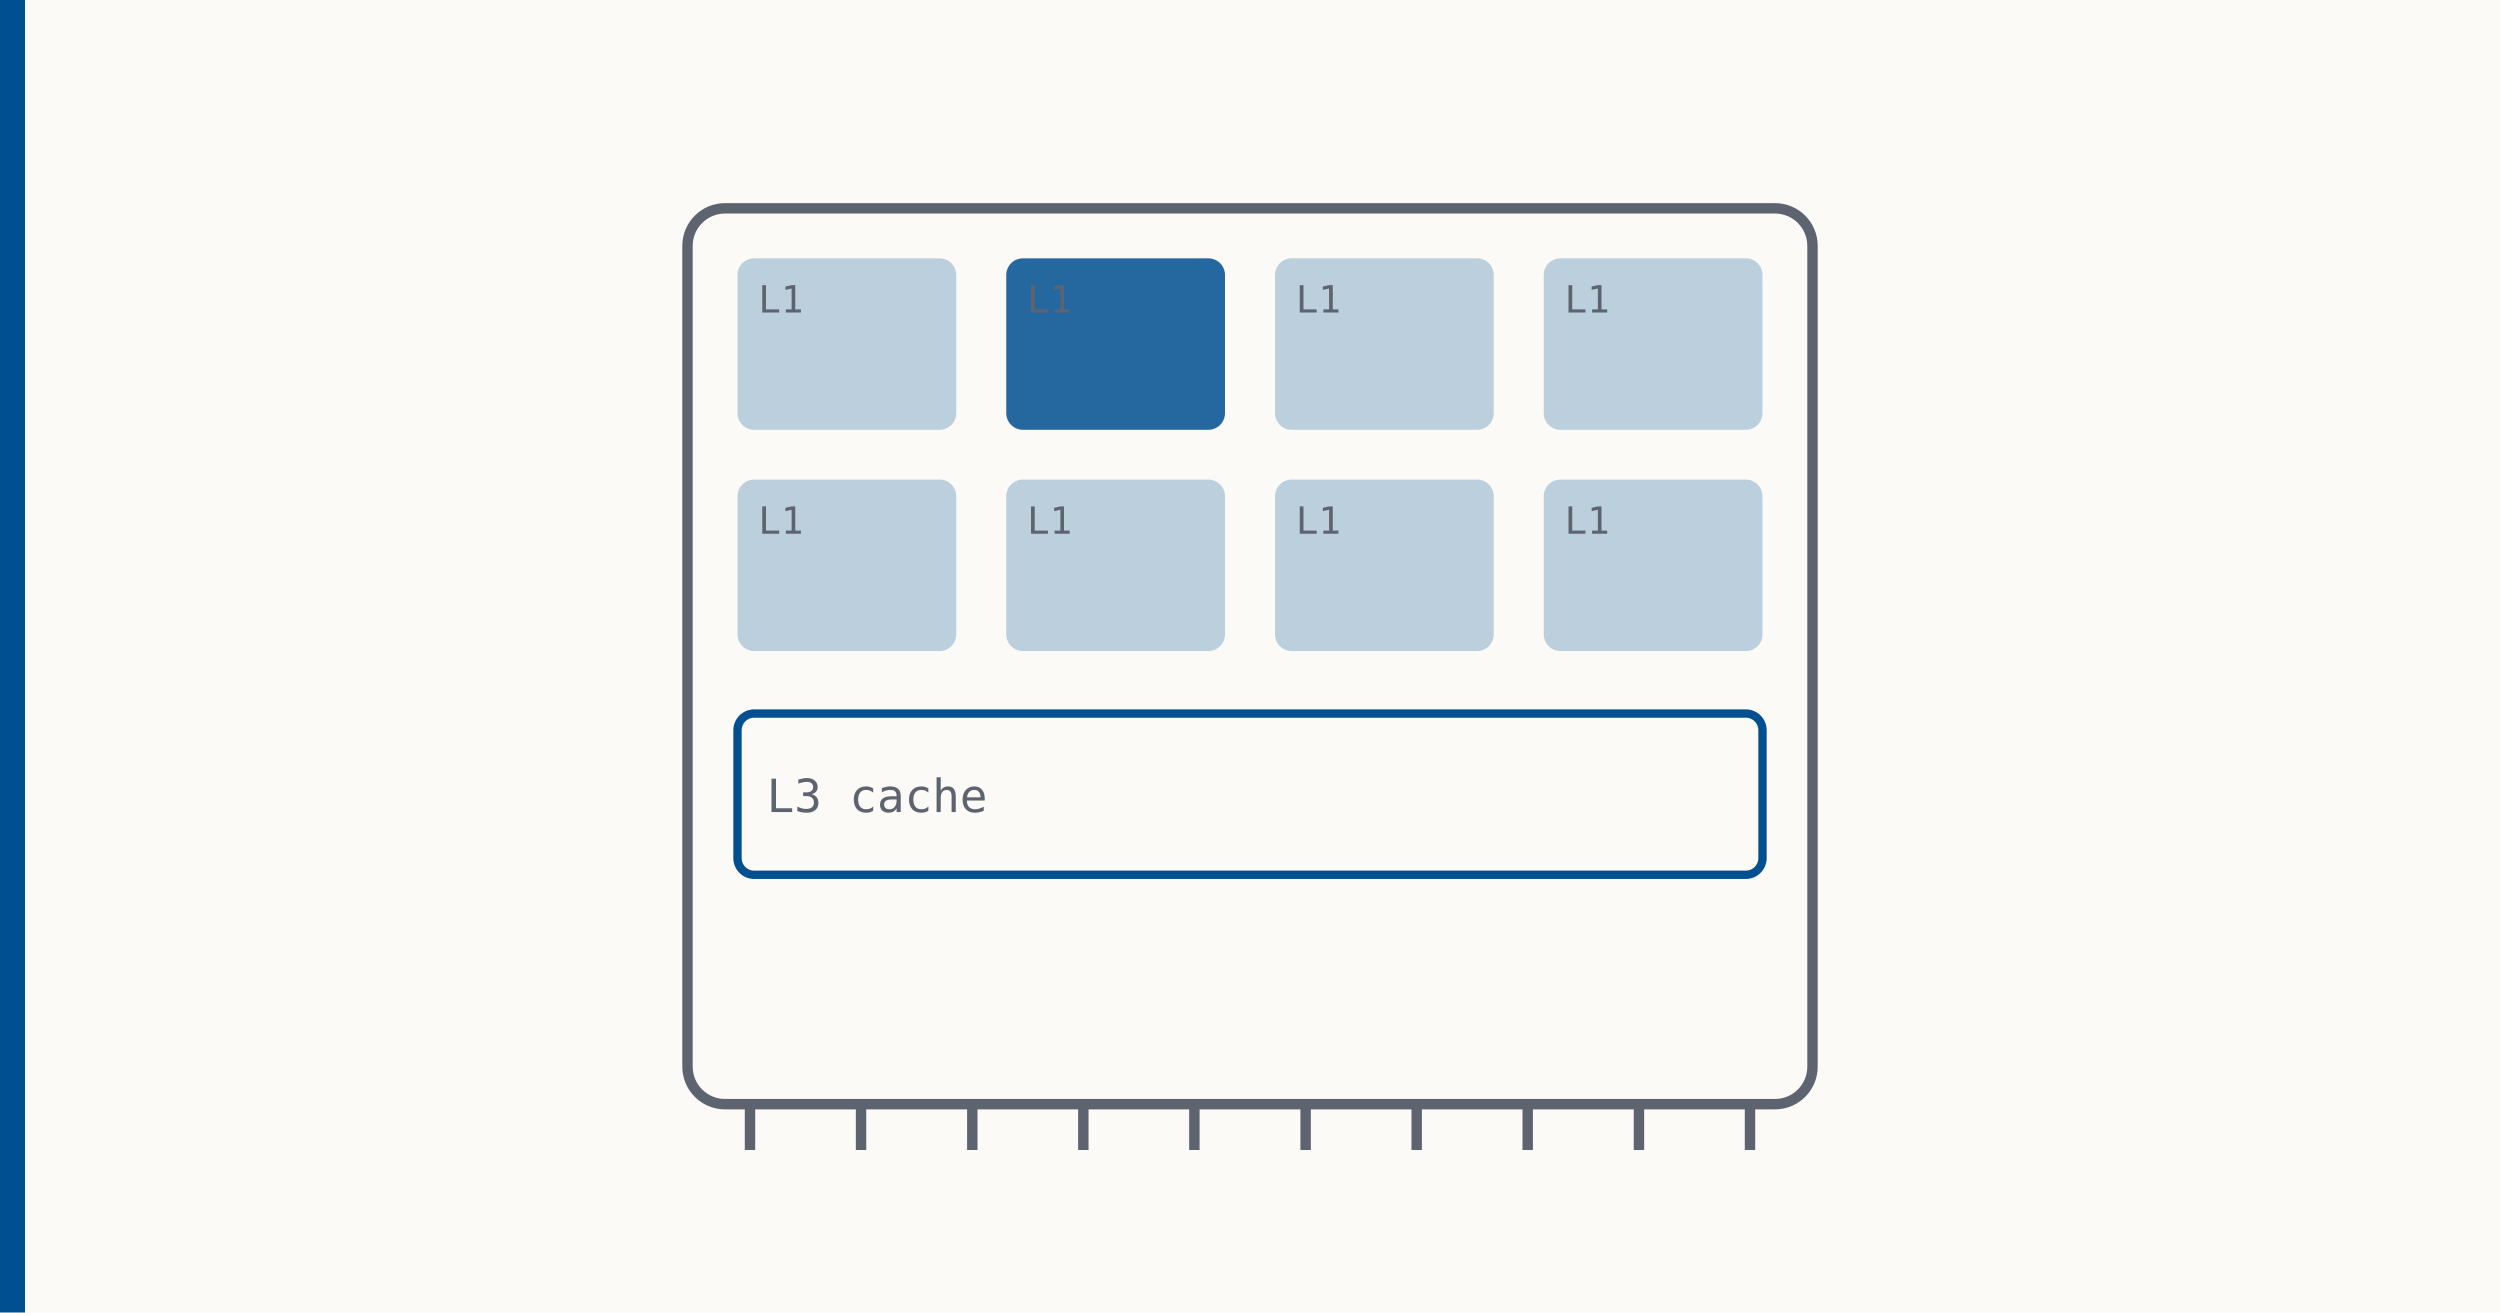
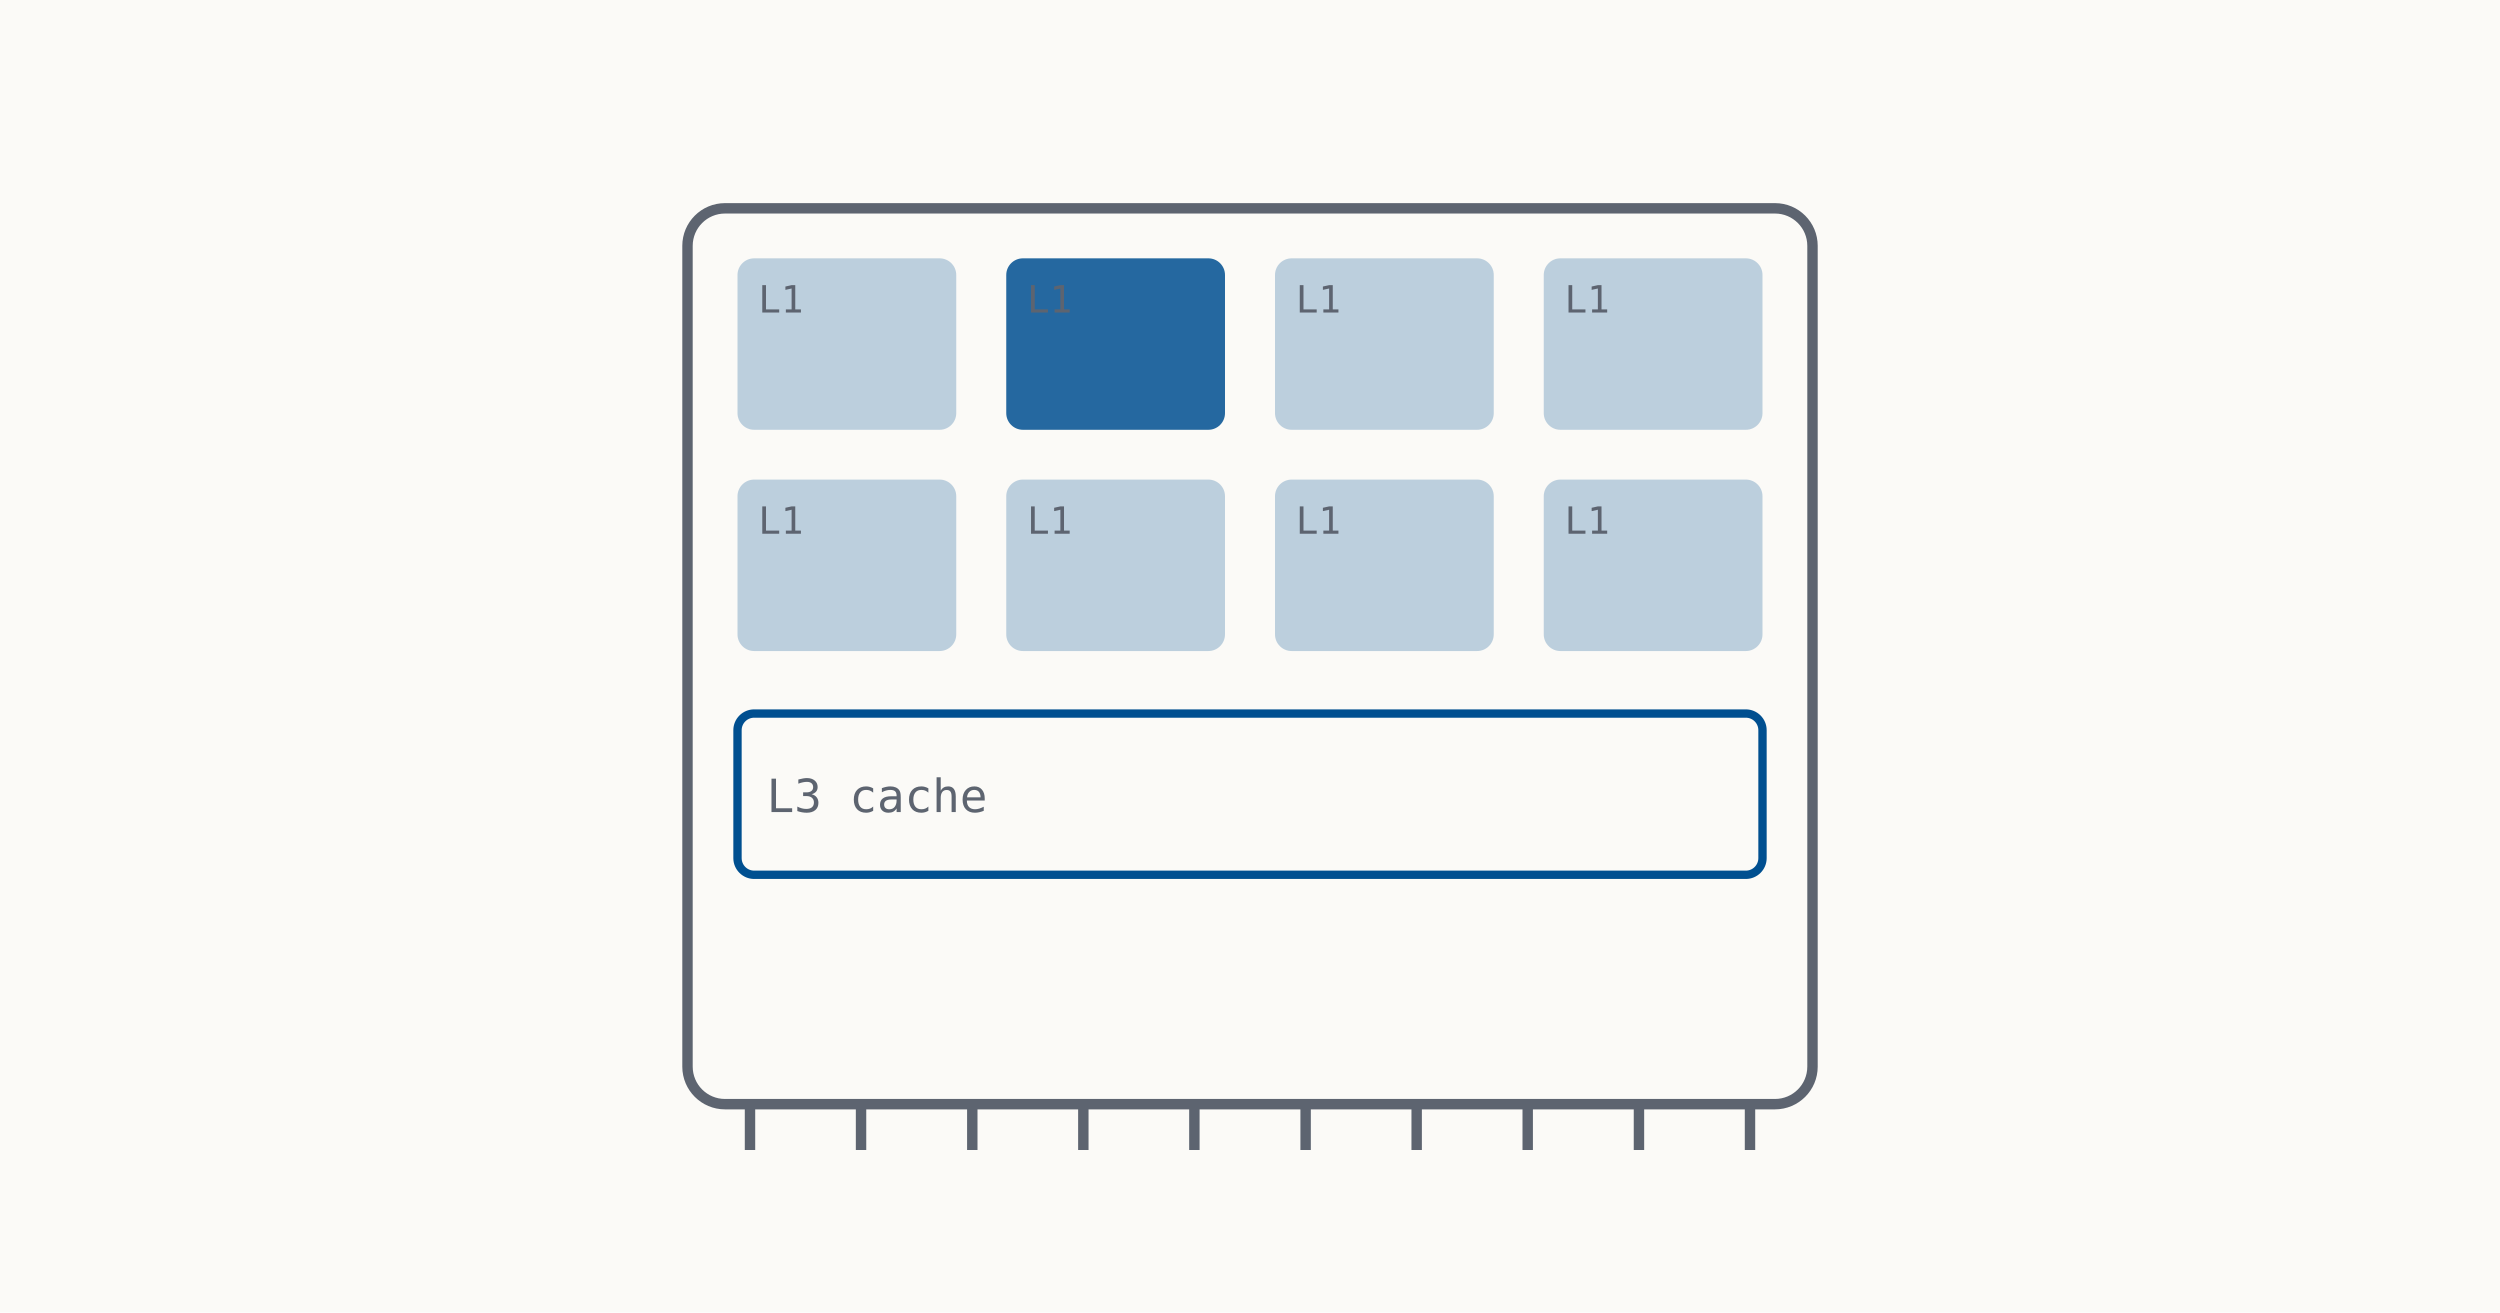
<svg xmlns="http://www.w3.org/2000/svg" width="1200" height="630" viewBox="0 0 1200 630">
  <rect width="1200" height="630" fill="#fbfaf7" />
  <rect x="330.0" y="100.0" width="540.0" height="430.0" rx="18" fill="none" stroke="#5d6470" stroke-width="5" />
  <rect x="354.0" y="124.0" width="105.0" height="82.3" rx="8" fill="#004f90" opacity=".25" />
  <text x="364.0" y="150.0" font-family="'JetBrains Mono', Consolas, monospace" font-size="18" fill="#5d6470">L1</text>
  <rect x="483.0" y="124.0" width="105.0" height="82.3" rx="8" fill="#004f90" opacity=".85" />
  <text x="493.0" y="150.0" font-family="'JetBrains Mono', Consolas, monospace" font-size="18" fill="#5d6470">L1</text>
  <rect x="612.0" y="124.0" width="105.0" height="82.3" rx="8" fill="#004f90" opacity=".25" />
  <text x="622.0" y="150.0" font-family="'JetBrains Mono', Consolas, monospace" font-size="18" fill="#5d6470">L1</text>
  <rect x="741.0" y="124.0" width="105.0" height="82.3" rx="8" fill="#004f90" opacity=".25" />
  <text x="751.0" y="150.0" font-family="'JetBrains Mono', Consolas, monospace" font-size="18" fill="#5d6470">L1</text>
  <rect x="354.0" y="230.2" width="105.0" height="82.3" rx="8" fill="#004f90" opacity=".25" />
  <text x="364.0" y="256.2" font-family="'JetBrains Mono', Consolas, monospace" font-size="18" fill="#5d6470">L1</text>
  <rect x="483.0" y="230.2" width="105.0" height="82.3" rx="8" fill="#004f90" opacity=".25" />
  <text x="493.0" y="256.2" font-family="'JetBrains Mono', Consolas, monospace" font-size="18" fill="#5d6470">L1</text>
  <rect x="612.0" y="230.2" width="105.0" height="82.3" rx="8" fill="#004f90" opacity=".25" />
  <text x="622.0" y="256.2" font-family="'JetBrains Mono', Consolas, monospace" font-size="18" fill="#5d6470">L1</text>
  <rect x="741.0" y="230.2" width="105.0" height="82.3" rx="8" fill="#004f90" opacity=".25" />
  <text x="751.0" y="256.2" font-family="'JetBrains Mono', Consolas, monospace" font-size="18" fill="#5d6470">L1</text>
  <rect x="354.0" y="342.5" width="492.0" height="77.4" rx="8" fill="none" stroke="#004f90" stroke-width="4" />
  <text x="368.0" y="389.8" font-family="'JetBrains Mono', Consolas, monospace" font-size="22" fill="#5d6470">L3 cache</text>
  <line x1="360.0" y1="530.0" x2="360.0" y2="552.0" stroke="#5d6470" stroke-width="5" />
  <line x1="413.3" y1="530.0" x2="413.3" y2="552.0" stroke="#5d6470" stroke-width="5" />
  <line x1="466.7" y1="530.0" x2="466.7" y2="552.0" stroke="#5d6470" stroke-width="5" />
  <line x1="520.0" y1="530.0" x2="520.0" y2="552.0" stroke="#5d6470" stroke-width="5" />
  <line x1="573.3" y1="530.0" x2="573.3" y2="552.0" stroke="#5d6470" stroke-width="5" />
  <line x1="626.7" y1="530.0" x2="626.7" y2="552.0" stroke="#5d6470" stroke-width="5" />
  <line x1="680.0" y1="530.0" x2="680.0" y2="552.0" stroke="#5d6470" stroke-width="5" />
  <line x1="733.3" y1="530.0" x2="733.3" y2="552.0" stroke="#5d6470" stroke-width="5" />
  <line x1="786.7" y1="530.0" x2="786.7" y2="552.0" stroke="#5d6470" stroke-width="5" />
  <line x1="840.0" y1="530.0" x2="840.0" y2="552.0" stroke="#5d6470" stroke-width="5" />
-   <rect x="0" y="0" width="12" height="630" fill="#004f90" />
</svg>
